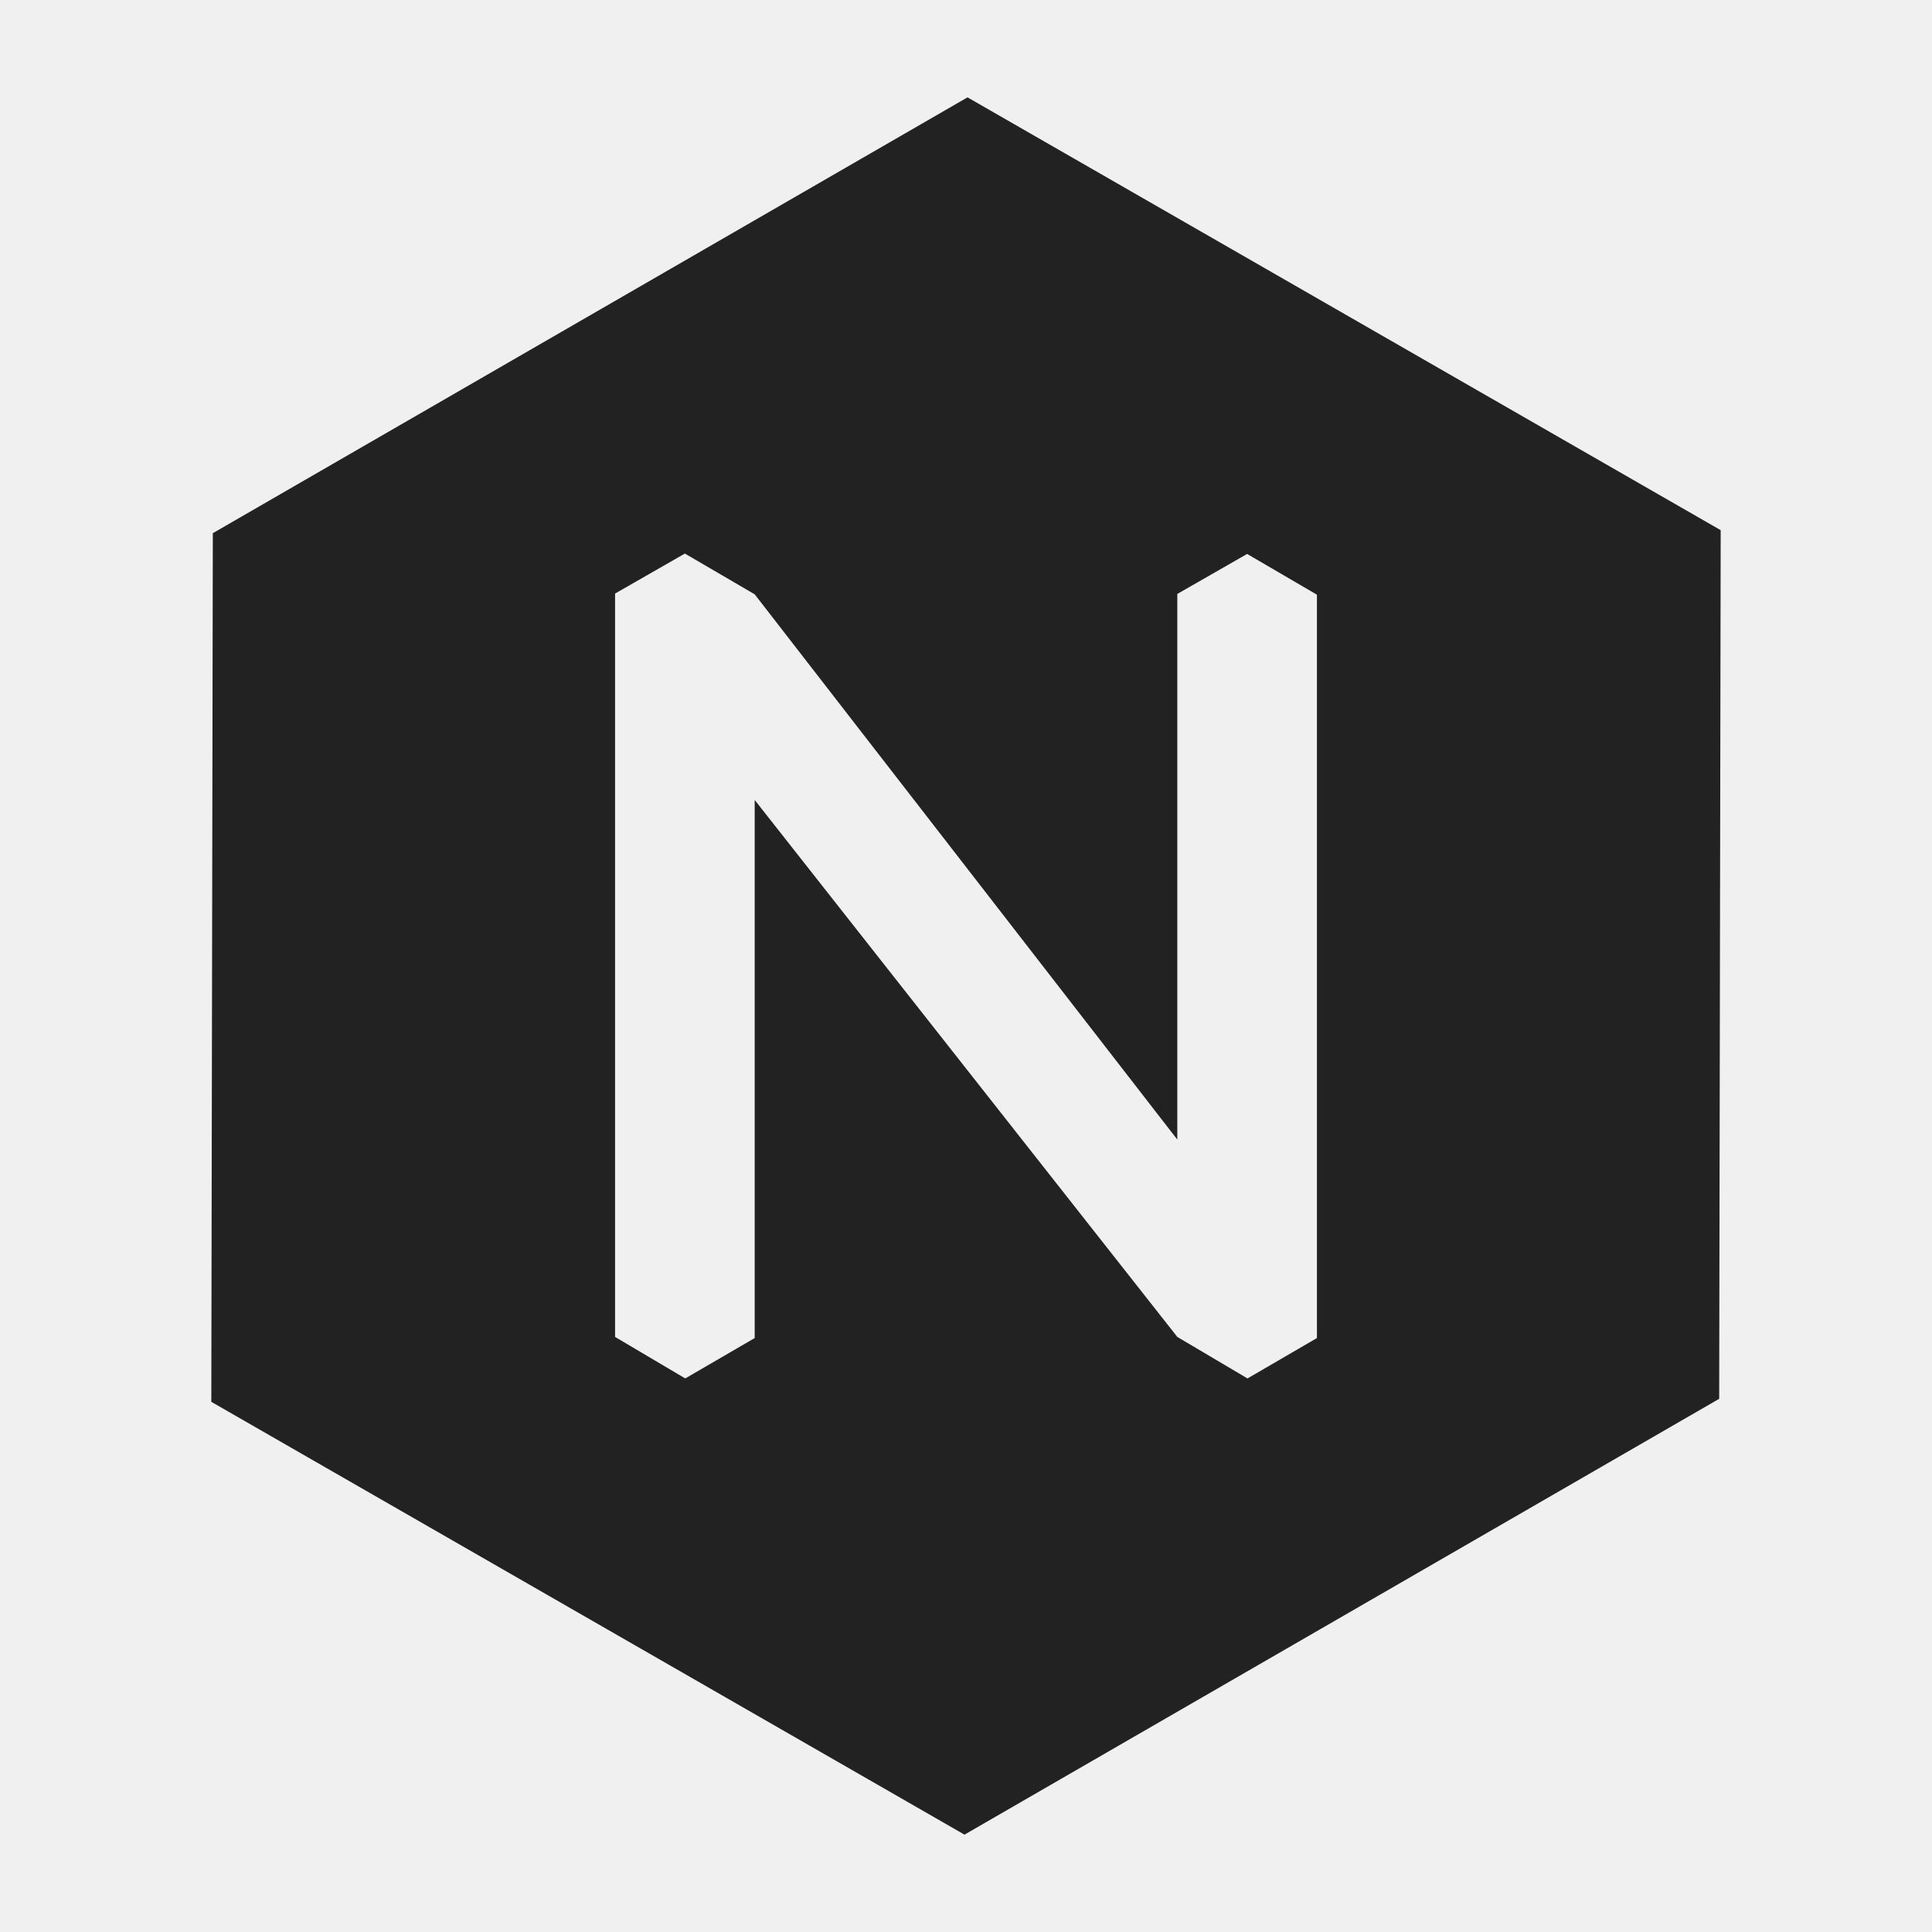
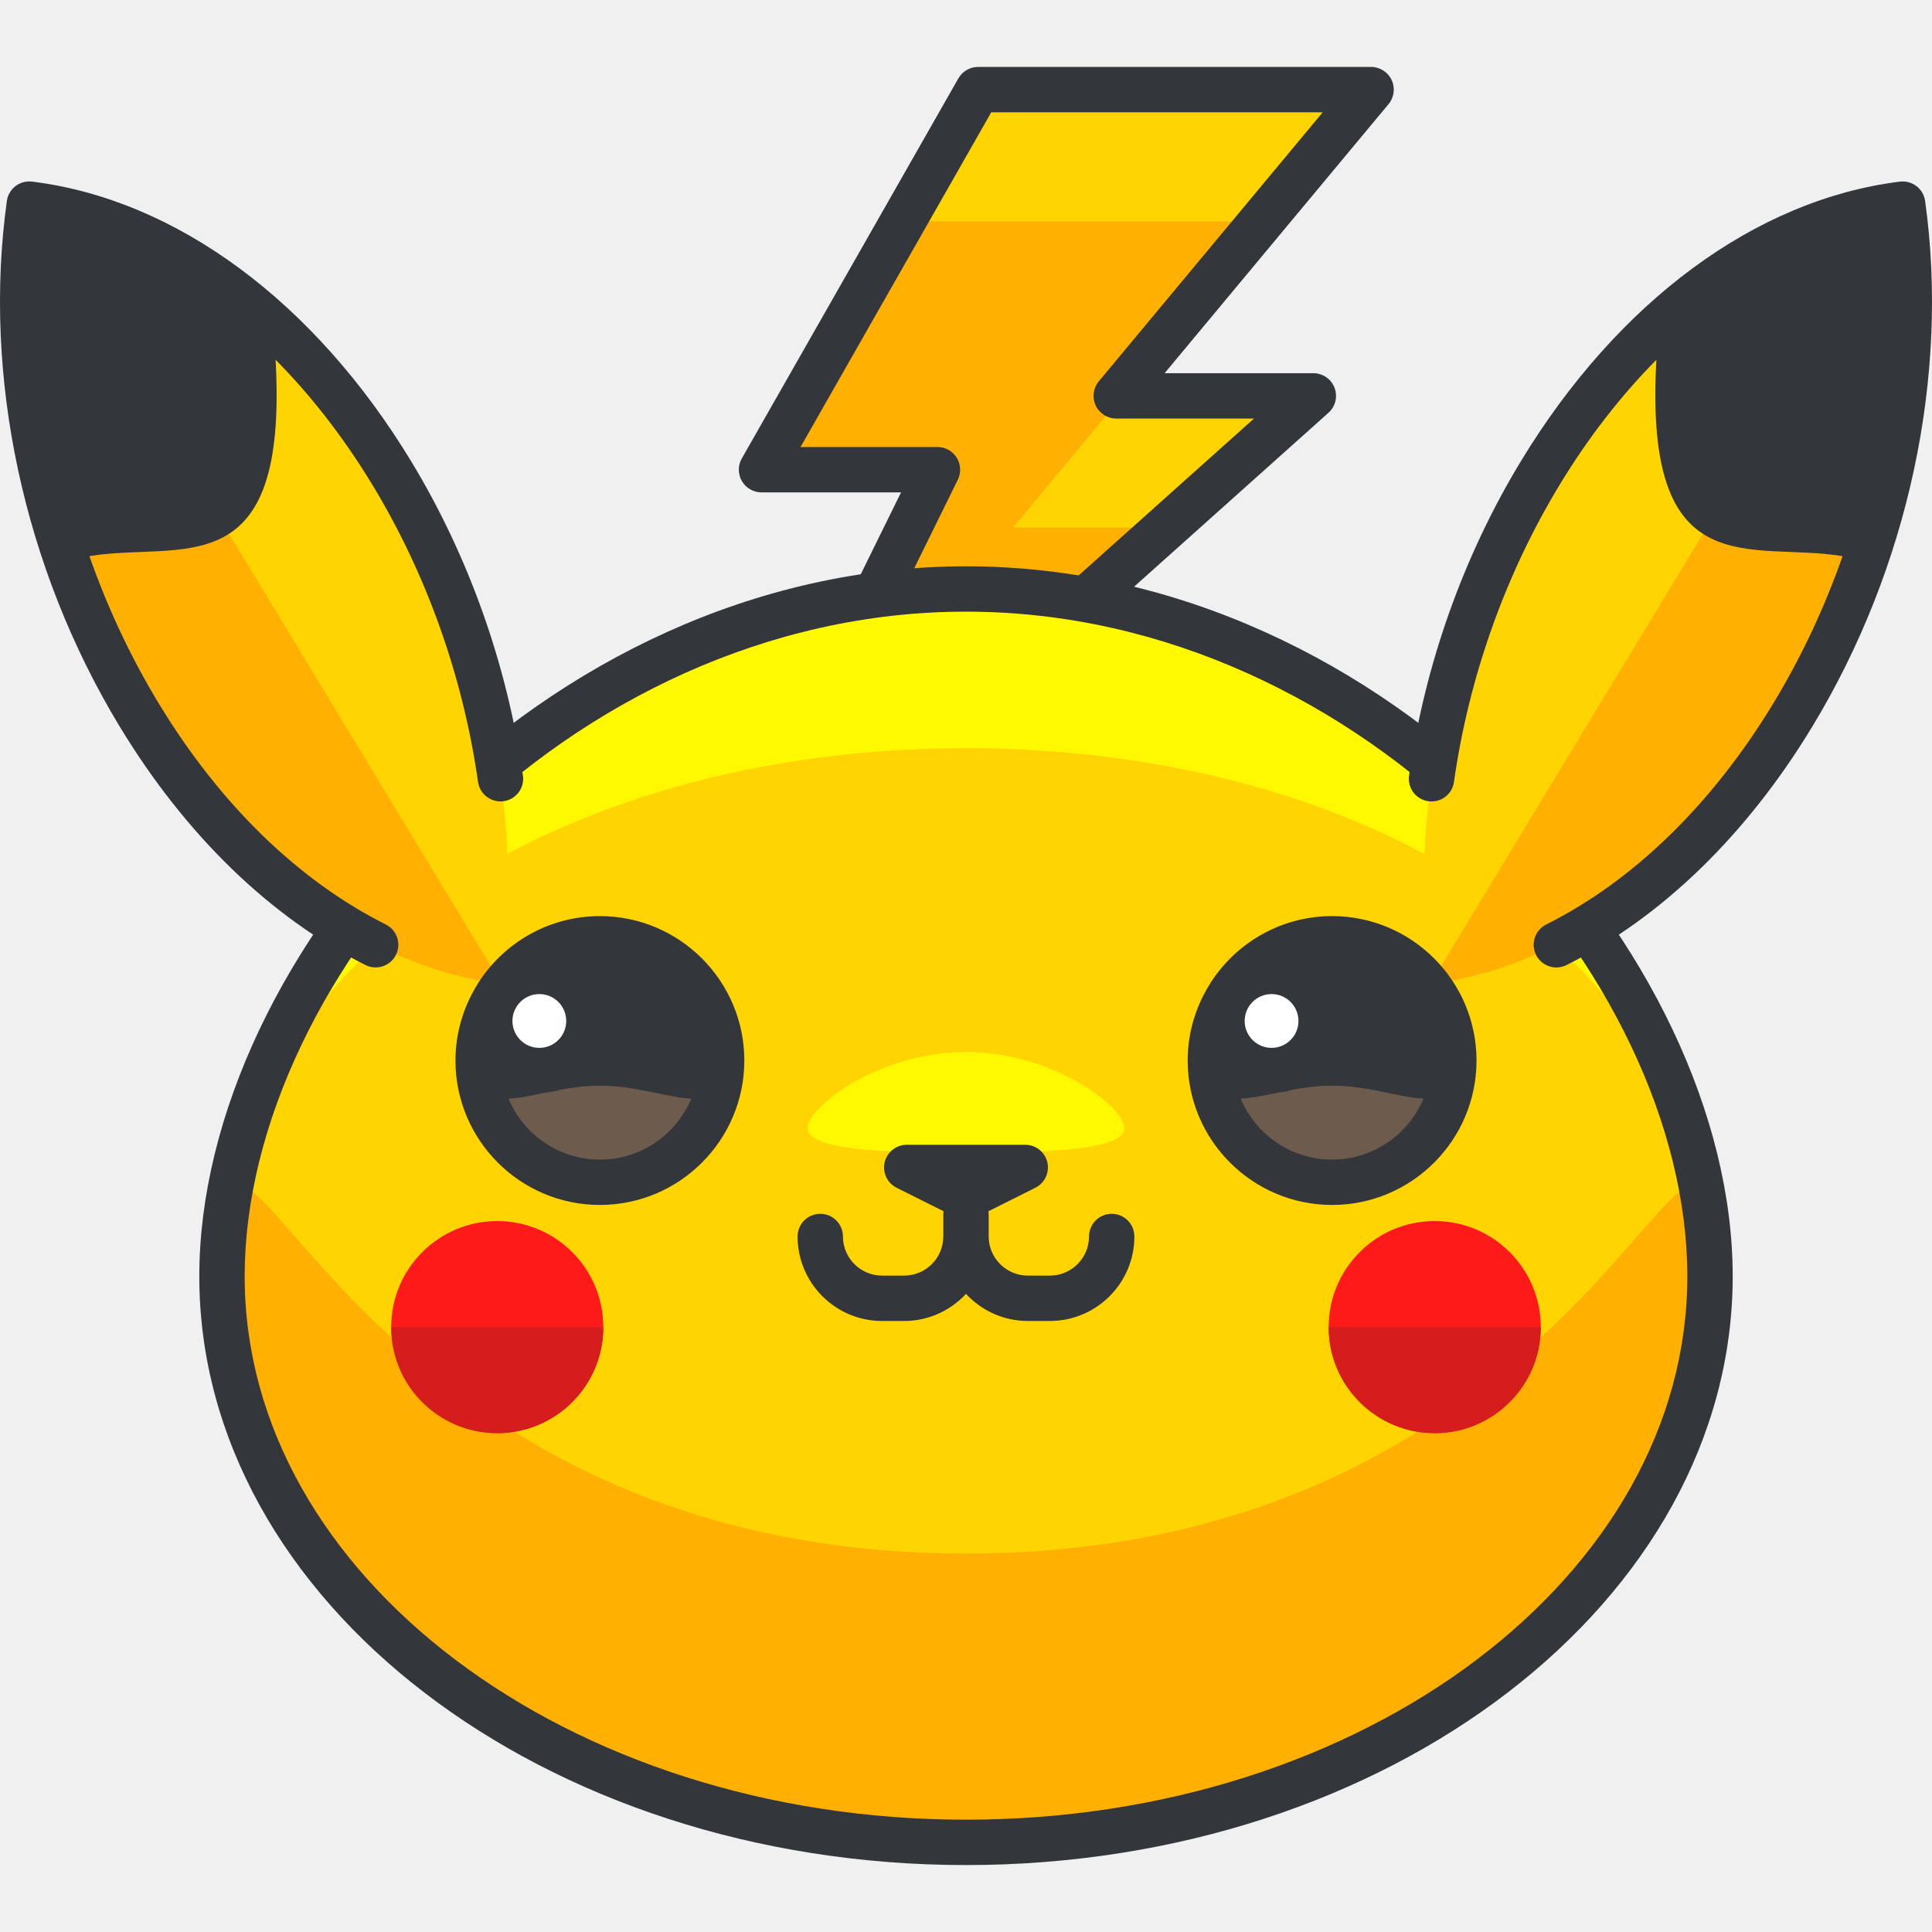
- <svg xmlns="http://www.w3.org/2000/svg" xml:space="preserve" enable-background="new 0 0 512 512" viewBox="0 0 512 512" height="512px" width="512px" y="0px" x="0px" id="NexT" version="1.1">
-   <defs id="defs3388" />
-   <path style="fill:#222222;fill-opacity:1" id="path3384" d="M 256.4,25.8 56.4,141.3 56,371.5 255.6,486.2 455.6,370.7 456,140.5 Z m 92.6,328.8 -18.4,10.7 -18.6,-11 0,0 -112,-142.3 0,142.6 -18.4,10.7 -18.6,-11 0,-197 18.5,-10.6 18.5,10.8 0,0 112,144.5 0,-144.6 18.5,-10.6 18.5,10.8 z" />
+ <svg xmlns="http://www.w3.org/2000/svg" version="1.1" id="Layer_1" x="0px" y="0px" viewBox="0 0 127.782 127.782" style="enable-background:new 0 0 127.782 127.782;" xml:space="preserve">
+   <g>
+     <g>
+       <g>
+         <polygon style="fill:#FFD400;" points="90.685,5.927 64.69,5.927 50.365,31.066 62.005,31.066 46.735,62.091 86.864,26.183      73.827,26.183    " />
+       </g>
+       <g>
+         <polygon style="fill:#FFB000;" points="59.724,14.642 50.365,31.066 62.005,31.066 46.735,62.091 77.124,34.898 66.995,34.898      74.247,26.183 73.827,26.183 83.431,14.642    " />
+       </g>
+       <g>
+         <path style="fill:#33363A;" d="M46.734,63.591c-0.318,0-0.638-0.101-0.906-0.305c-0.572-0.435-0.757-1.213-0.439-1.857     l14.206-28.863h-9.229c-0.534,0-1.028-0.284-1.297-0.746s-0.271-1.032-0.007-1.496L63.386,5.185     c0.268-0.469,0.765-0.758,1.304-0.758h25.995c0.582,0,1.111,0.337,1.358,0.863c0.247,0.527,0.167,1.149-0.205,1.597     L77.027,24.683h9.837c0.622,0,1.18,0.384,1.401,0.965s0.063,1.238-0.401,1.653l-40.13,35.908     C47.451,63.463,47.093,63.591,46.734,63.591z M52.946,29.566h9.059c0.519,0,1,0.268,1.273,0.707     c0.273,0.44,0.301,0.99,0.072,1.455L51.492,55.821l31.446-28.138h-9.111c-0.582,0-1.111-0.337-1.358-0.863     c-0.247-0.527-0.167-1.149,0.205-1.597L87.484,7.427H65.562L52.946,29.566z" />
+       </g>
+     </g>
+     <g>
+       <g>
+         <path style="fill:#FFF800;" d="M113.1,84.413c0,20.676-22.032,37.441-49.209,37.441c-27.178,0-49.209-16.766-49.209-37.441     c0-20.68,22.031-45.459,49.209-45.459C91.068,38.954,113.1,63.734,113.1,84.413z" />
+       </g>
+       <g>
+         <path style="fill:#FFD400;" d="M113.1,84.413c0,20.676-22.032,37.441-49.209,37.441c-27.178,0-49.209-16.766-49.209-37.441     c0-20.68,22.031-34.928,49.209-34.928C91.068,49.486,113.1,63.734,113.1,84.413z" />
+       </g>
+       <g>
+         <path style="fill:#FFF800;" d="M74.37,74.615c0,1.393-4.691,1.643-10.479,1.643s-10.479-0.25-10.479-1.643     c0-1.395,4.691-5.037,10.479-5.037S74.37,73.22,74.37,74.615z" />
+       </g>
+       <g>
+         <path style="fill:#FFB000;" d="M113.1,84.413c0,20.676-22.032,37.441-49.209,37.441c-27.178,0-49.209-16.766-49.209-37.441     c0-20.682,6.261,18.34,49.209,18.34S113.1,63.732,113.1,84.413z" />
+       </g>
+       <g>
+         <path style="fill:#33363A;" d="M63.891,123.355c-27.961,0-50.709-17.469-50.709-38.941c0-21.27,22.619-46.959,50.709-46.959     S114.6,63.144,114.6,84.413C114.6,105.886,91.852,123.355,63.891,123.355z M63.891,40.454c-26.428,0-47.709,24.048-47.709,43.959     c0,19.818,21.402,35.941,47.709,35.941S111.6,104.232,111.6,84.413C111.6,64.502,90.318,40.454,63.891,40.454z" />
+       </g>
+     </g>
+     <g>
+       <g>
+         <g>
+           <g>
+             <path style="fill:#FFD400;" d="M9.197,47.273c6.385,10.541,15.331,16.738,23.985,17.811       c1.492-10.754-0.872-23.232-7.258-33.773C19.539,20.767,10.593,14.57,1.94,13.501C0.447,24.251,2.812,36.732,9.197,47.273z" />
+           </g>
+           <g>
+             <path style="fill:#FFB000;" d="M1.94,13.501c-1.492,10.75,0.872,23.23,7.258,33.771c6.385,10.541,15.331,16.738,23.985,17.811       L1.94,13.501z" />
+           </g>
+           <path style="fill:#33363A;" d="M34.587,51.296c-1.041-7.334-3.593-14.514-7.379-20.764c-6.417-10.594-15.56-17.344-25.085-18.52      c-0.816-0.101-1.557,0.47-1.669,1.282c-1.611,11.602,1.108,24.27,7.46,34.755c4.339,7.166,9.961,12.622,16.259,15.778      c0.216,0.108,0.444,0.159,0.671,0.159c0.55,0,1.079-0.303,1.342-0.828c0.371-0.74,0.072-1.642-0.669-2.013      c-5.791-2.903-10.99-7.969-15.036-14.651c-1.861-3.071-3.385-6.34-4.567-9.713c6.1-1,13.157,2.117,12.314-12.987      c2.338,2.362,4.503,5.137,6.414,8.292c3.579,5.906,5.99,12.694,6.975,19.631c0.117,0.82,0.879,1.385,1.696,1.274      C34.133,52.876,34.703,52.117,34.587,51.296z" />
+         </g>
+       </g>
+       <g>
+         <g>
+           <g>
+             <path style="fill:#FFD400;" d="M118.584,47.273c-6.385,10.541-15.331,16.738-23.985,17.811       c-1.492-10.754,0.871-23.232,7.258-33.773c6.386-10.543,15.332-16.74,23.986-17.808       C127.334,24.251,124.971,36.732,118.584,47.273z" />
+           </g>
+           <g>
+             <path style="fill:#FFB000;" d="M125.843,13.501c1.491,10.75-0.872,23.23-7.259,33.771       c-6.385,10.541-15.331,16.738-23.985,17.811L125.843,13.501z" />
+           </g>
+           <path style="fill:#33363A;" d="M127.328,13.295c-0.112-0.813-0.857-1.382-1.669-1.282c-9.525,1.176-18.669,7.926-25.086,18.52      c-3.787,6.253-6.339,13.434-7.378,20.764c-0.116,0.82,0.454,1.58,1.274,1.696c0.832,0.114,1.58-0.455,1.696-1.274      c0.982-6.934,3.395-13.722,6.974-19.631c1.911-3.155,4.076-5.93,6.414-8.292c-0.844,15.104,6.214,11.987,12.315,12.987      c-1.182,3.373-2.706,6.642-4.567,9.713c-4.048,6.684-9.247,11.75-15.036,14.651c-0.741,0.371-1.04,1.272-0.669,2.013      c0.263,0.525,0.792,0.828,1.342,0.828c0.226,0,0.455-0.051,0.671-0.159c6.296-3.155,11.918-8.611,16.259-15.778      C126.219,37.567,128.939,24.899,127.328,13.295z" />
+         </g>
+       </g>
+     </g>
+     <g>
+       <g>
+         <circle style="fill:#FF1A1A;" cx="32.889" cy="87.775" r="7.013" />
+       </g>
+       <g>
+         <path style="fill:#D61D1D;" d="M39.902,87.775c0,3.871-3.14,7.012-7.013,7.012c-3.874,0-7.014-3.141-7.014-7.012" />
+       </g>
+       <g>
+         <circle style="fill:#FF1A1A;" cx="94.892" cy="87.775" r="7.014" />
+       </g>
+       <g>
+         <path style="fill:#D61D1D;" d="M101.905,87.775c0,3.871-3.141,7.012-7.014,7.012c-3.873,0-7.014-3.141-7.014-7.012" />
+       </g>
+     </g>
+     <path style="fill:#33363A;" d="M73.528,80.281c-0.828,0-1.5,0.672-1.5,1.5c0,1.427-1.162,2.588-2.591,2.588h-1.456   c-1.428,0-2.59-1.161-2.59-2.588v-1.455c0-0.073-0.011-0.143-0.021-0.213l3.11-1.556c0.622-0.312,0.949-1.01,0.789-1.687   s-0.765-1.155-1.46-1.155h-7.837c-0.695,0-1.3,0.479-1.46,1.155s0.167,1.375,0.789,1.687l3.109,1.556   c-0.01,0.07-0.021,0.14-0.021,0.213v1.455c0,1.427-1.161,2.588-2.589,2.588h-1.457c-1.429,0-2.591-1.161-2.591-2.588   c0-0.828-0.672-1.5-1.5-1.5s-1.5,0.672-1.5,1.5c0,3.081,2.508,5.588,5.591,5.588h1.457c1.616,0,3.069-0.693,4.09-1.792   c1.021,1.099,2.475,1.792,4.091,1.792h1.456c3.083,0,5.591-2.507,5.591-5.588C75.028,80.953,74.357,80.281,73.528,80.281z" />
+     <g>
+       <path style="fill:#6D5C4D;" d="M47.729,70.144c0,4.449-3.605,8.051-8.053,8.051c-4.446,0-8.051-3.602-8.051-8.051    c0-4.447,3.604-8.053,8.051-8.053C44.123,62.091,47.729,65.697,47.729,70.144z" />
+     </g>
+     <g>
+       <circle style="fill:#FFFFFF;" cx="35.672" cy="67.527" r="3.281" />
+     </g>
+     <path style="fill:#33363A;" d="M39.676,60.591c-3.245,0-6.113,1.63-7.84,4.111c-0.105,0.143-0.197,0.293-0.286,0.447   c-0.897,1.455-1.425,3.163-1.425,4.995c0,5.267,4.284,9.551,9.551,9.551c5.268,0,9.553-4.284,9.553-9.551   C49.229,64.876,44.943,60.591,39.676,60.591z M39.676,76.695c-2.721,0-5.058-1.668-6.047-4.035c0.681-0.018,1.511-0.202,2.44-0.394   c0.356-0.03,0.699-0.097,1.029-0.201c0.809-0.145,1.675-0.259,2.577-0.259c2.413,0,4.573,0.814,6.049,0.854   C44.736,75.027,42.398,76.695,39.676,76.695z" />
+     <circle style="fill:#FFFFFF;" cx="35.672" cy="67.527" r="1.779" />
+     <g>
+       <path style="fill:#6D5C4D;" d="M96.155,70.144c0,4.449-3.604,8.051-8.051,8.051c-4.447,0-8.052-3.602-8.052-8.051    c0-4.447,3.604-8.053,8.052-8.053C92.551,62.091,96.155,65.697,96.155,70.144z" />
+     </g>
+     <g>
+       <circle style="fill:#FFFFFF;" cx="84.1" cy="67.527" r="3.28" />
+     </g>
+     <path style="fill:#33363A;" d="M88.105,60.591c-3.243,0-6.11,1.629-7.837,4.108c-0.107,0.145-0.201,0.298-0.292,0.455   c-0.896,1.454-1.423,3.16-1.423,4.99c0,5.267,4.285,9.551,9.552,9.551s9.551-4.284,9.551-9.551   C97.655,64.876,93.371,60.591,88.105,60.591z M88.105,76.695c-2.721,0-5.059-1.668-6.048-4.035   c0.689-0.019,1.527-0.201,2.471-0.397c0.335-0.03,0.658-0.093,0.97-0.189c0.819-0.148,1.693-0.268,2.607-0.268   c2.413,0,4.571,0.814,6.047,0.854C93.163,75.027,90.826,76.695,88.105,76.695z" />
+     <circle style="fill:#FFFFFF;" cx="84.101" cy="67.527" r="1.779" />
+   </g>
+   <g>
+ </g>
+   <g>
+ </g>
+   <g>
+ </g>
+   <g>
+ </g>
+   <g>
+ </g>
+   <g>
+ </g>
+   <g>
+ </g>
+   <g>
+ </g>
+   <g>
+ </g>
+   <g>
+ </g>
+   <g>
+ </g>
+   <g>
+ </g>
+   <g>
+ </g>
+   <g>
+ </g>
+   <g>
+ </g>
</svg>
